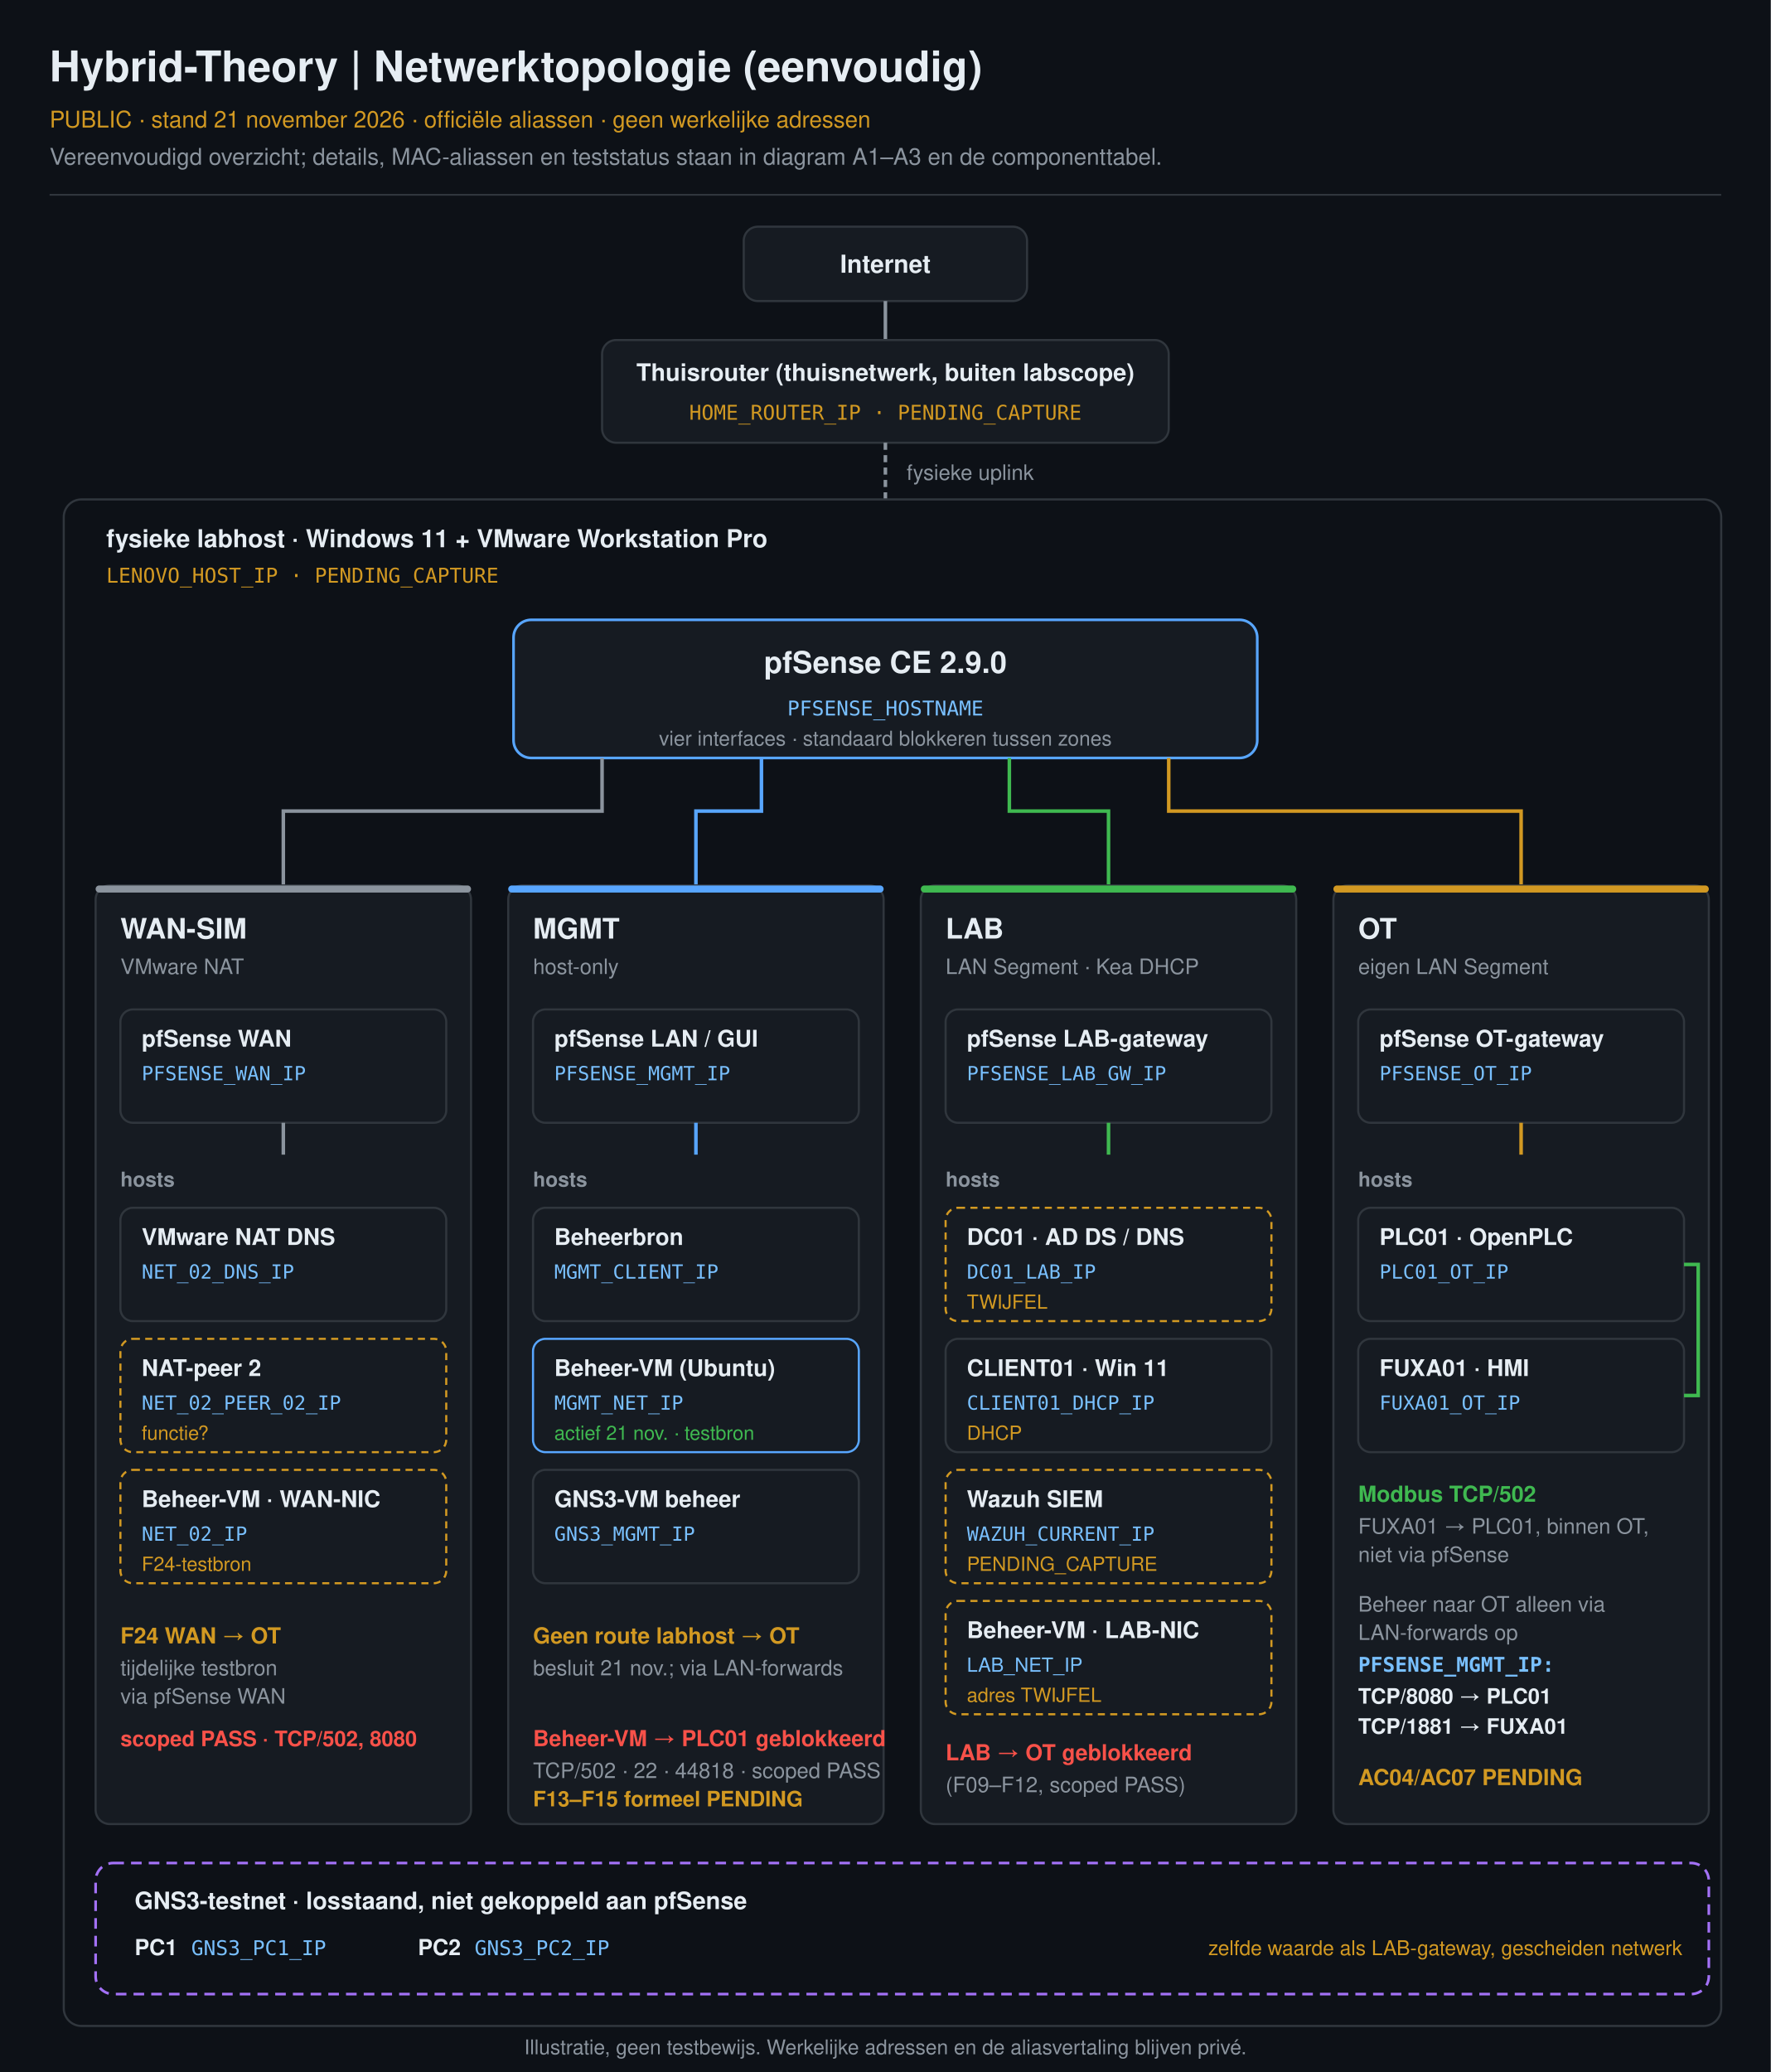
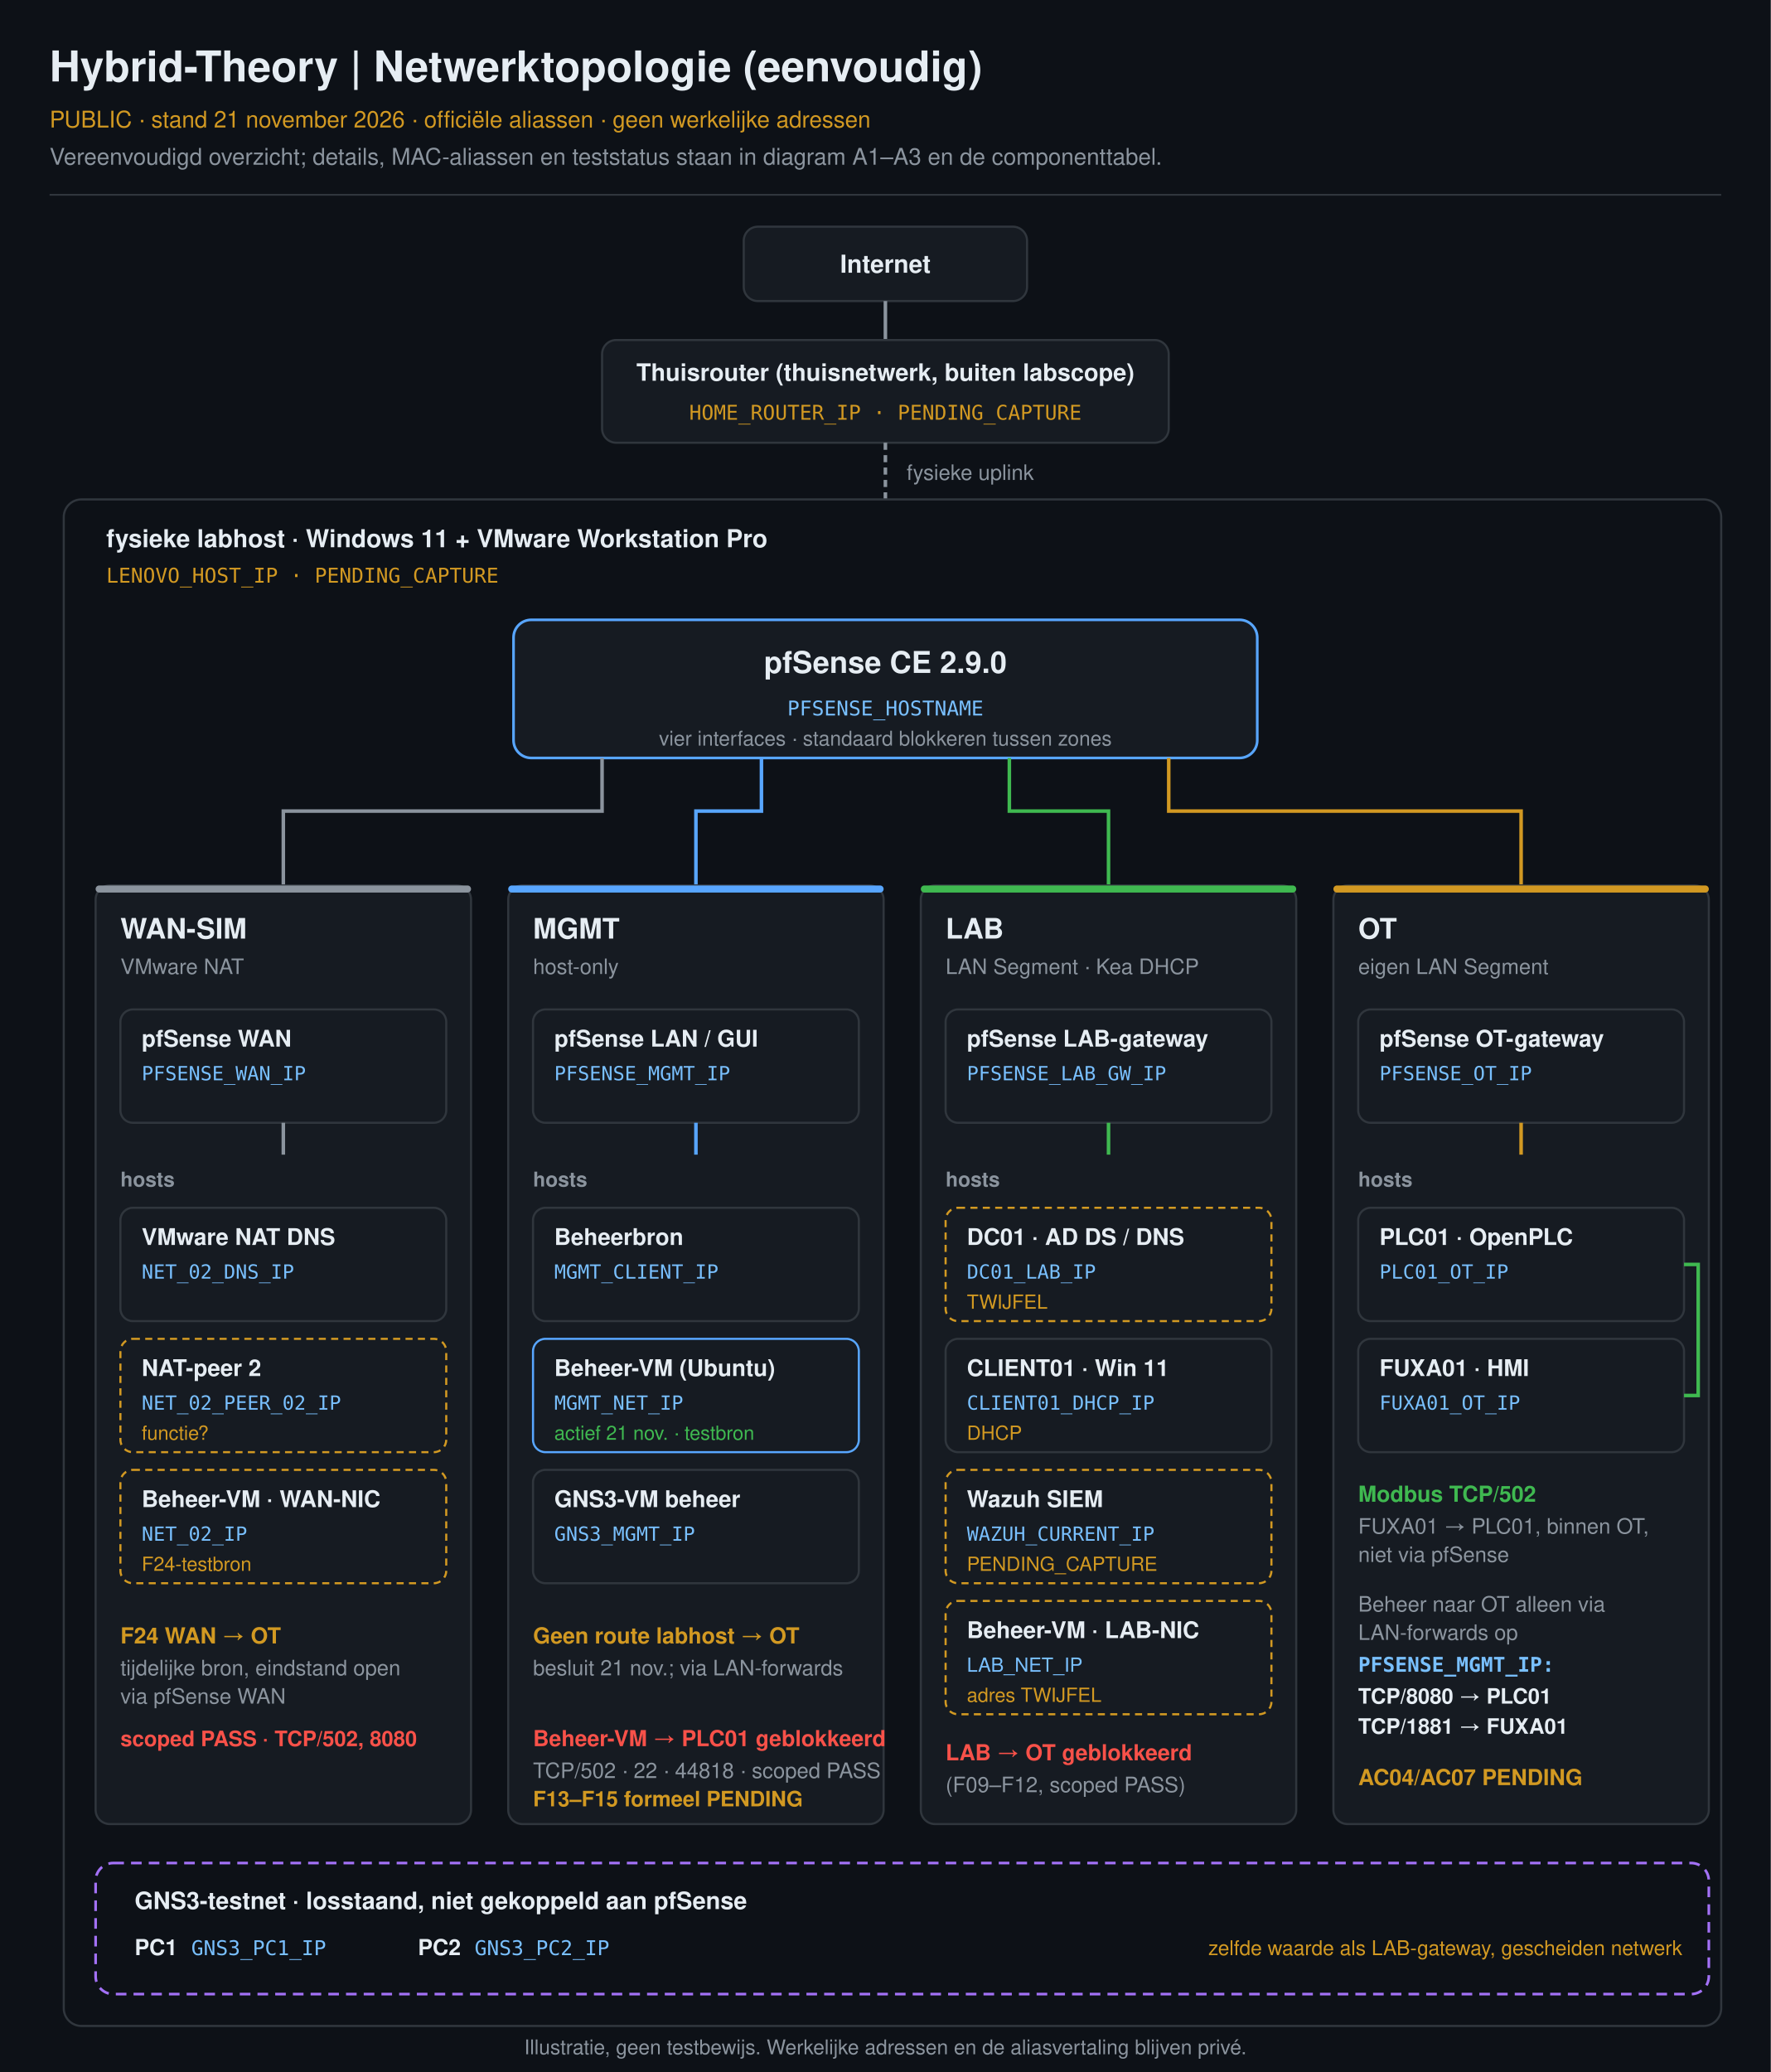
<svg xmlns="http://www.w3.org/2000/svg" viewBox="0 0 1000 1170" width="1000" height="1170" role="img" aria-labelledby="t d">
  <rect width="1000" height="1170" fill="#0d1117" />
  <text x="28" y="46" font-family="Segoe UI, Helvetica, Arial, sans-serif" font-size="24" font-weight="700" fill="#e6edf3" text-anchor="start">Hybrid-Theory | Netwerktopologie (eenvoudig)</text>
  <text x="28" y="72" font-family="Segoe UI, Helvetica, Arial, sans-serif" font-size="13" font-weight="400" fill="#d29922" text-anchor="start">PUBLIC · stand 21 november 2026 · officiële aliassen · geen werkelijke adressen</text>
  <text x="28" y="93" font-family="Segoe UI, Helvetica, Arial, sans-serif" font-size="13" font-weight="400" fill="#8b949e" text-anchor="start">Vereenvoudigd overzicht; details, MAC-aliassen en teststatus staan in diagram A1–A3 en de componenttabel.</text>
  <polyline points="28,110 972,110" fill="none" stroke="#30363d" stroke-width="1" />
  <rect x="420" y="128" width="160" height="42" rx="8" fill="#161b22" stroke="#30363d" stroke-width="1.2" />
  <text x="500" y="154" font-family="Segoe UI, Helvetica, Arial, sans-serif" font-size="14" font-weight="700" fill="#e6edf3" text-anchor="middle">Internet</text>
  <polyline points="500,170 500,192" fill="none" stroke="#8b949e" stroke-width="2" />
  <rect x="340" y="192" width="320" height="58" rx="8" fill="#161b22" stroke="#30363d" stroke-width="1.2" />
  <text x="500" y="215" font-family="Segoe UI, Helvetica, Arial, sans-serif" font-size="13.5" font-weight="700" fill="#e6edf3" text-anchor="middle">Thuisrouter (thuisnetwerk, buiten labscope)</text>
  <text x="500" y="237" font-family="Consolas, 'SFMono-Regular', Menlo, monospace" font-size="11.5" font-weight="400" fill="#d29922" text-anchor="middle">HOME_ROUTER_IP · PENDING_CAPTURE</text>
  <polyline points="500,250 500,282" fill="none" stroke="#8b949e" stroke-width="2" stroke-dasharray="4 3" />
  <text x="512" y="271" font-family="Segoe UI, Helvetica, Arial, sans-serif" font-size="12" font-weight="400" fill="#8b949e" text-anchor="start">fysieke uplink</text>
  <rect x="36" y="282" width="936" height="862" rx="10" fill="#0d1117" stroke="#30363d" stroke-width="1.2" />
  <text x="60" y="309" font-family="Segoe UI, Helvetica, Arial, sans-serif" font-size="14" font-weight="700" fill="#e6edf3" text-anchor="start">fysieke labhost · Windows 11 + VMware Workstation Pro</text>
  <text x="60" y="329" font-family="Consolas, 'SFMono-Regular', Menlo, monospace" font-size="11.5" font-weight="400" fill="#d29922" text-anchor="start">LENOVO_HOST_IP · PENDING_CAPTURE</text>
  <rect x="290" y="350" width="420" height="78" rx="10" fill="#161b22" stroke="#58a6ff" stroke-width="1.5" />
  <text x="500" y="380" font-family="Segoe UI, Helvetica, Arial, sans-serif" font-size="17" font-weight="700" fill="#e6edf3" text-anchor="middle">pfSense CE 2.9.0</text>
  <text x="500" y="404" font-family="Consolas, 'SFMono-Regular', Menlo, monospace" font-size="11.5" font-weight="400" fill="#79c0ff" text-anchor="middle">PFSENSE_HOSTNAME</text>
  <text x="500" y="421" font-family="Segoe UI, Helvetica, Arial, sans-serif" font-size="11.5" font-weight="400" fill="#8b949e" text-anchor="middle">vier interfaces · standaard blokkeren tussen zones</text>
  <polyline points="340,428 340,458 160.0,458 160.0,500" fill="none" stroke="#8b949e" stroke-width="2" />
  <polyline points="430,428 430,458 393.0,458 393.0,500" fill="none" stroke="#58a6ff" stroke-width="2" />
  <polyline points="570,428 570,458 626.0,458 626.0,500" fill="none" stroke="#3fb950" stroke-width="2" />
  <polyline points="660,428 660,458 859.0,458 859.0,500" fill="none" stroke="#d29922" stroke-width="2" />
  <rect x="54" y="500" width="212" height="530" rx="8" fill="#161b22" stroke="#30363d" stroke-width="1.2" />
  <rect x="54" y="500" width="212" height="4" rx="2" fill="#8b949e" />
  <text x="68" y="530" font-family="Segoe UI, Helvetica, Arial, sans-serif" font-size="16" font-weight="700" fill="#e6edf3" text-anchor="start">WAN-SIM</text>
  <text x="68" y="550" font-family="Segoe UI, Helvetica, Arial, sans-serif" font-size="12" font-weight="400" fill="#8b949e" text-anchor="start">VMware NAT</text>
  <rect x="287" y="500" width="212" height="530" rx="8" fill="#161b22" stroke="#30363d" stroke-width="1.2" />
  <rect x="287" y="500" width="212" height="4" rx="2" fill="#58a6ff" />
  <text x="301" y="530" font-family="Segoe UI, Helvetica, Arial, sans-serif" font-size="16" font-weight="700" fill="#e6edf3" text-anchor="start">MGMT</text>
  <text x="301" y="550" font-family="Segoe UI, Helvetica, Arial, sans-serif" font-size="12" font-weight="400" fill="#8b949e" text-anchor="start">host-only</text>
  <rect x="520" y="500" width="212" height="530" rx="8" fill="#161b22" stroke="#30363d" stroke-width="1.2" />
  <rect x="520" y="500" width="212" height="4" rx="2" fill="#3fb950" />
  <text x="534" y="530" font-family="Segoe UI, Helvetica, Arial, sans-serif" font-size="16" font-weight="700" fill="#e6edf3" text-anchor="start">LAB</text>
  <text x="534" y="550" font-family="Segoe UI, Helvetica, Arial, sans-serif" font-size="12" font-weight="400" fill="#8b949e" text-anchor="start">LAN Segment · Kea DHCP</text>
  <rect x="753" y="500" width="212" height="530" rx="8" fill="#161b22" stroke="#30363d" stroke-width="1.2" />
  <rect x="753" y="500" width="212" height="4" rx="2" fill="#d29922" />
  <text x="767" y="530" font-family="Segoe UI, Helvetica, Arial, sans-serif" font-size="16" font-weight="700" fill="#e6edf3" text-anchor="start">OT</text>
  <text x="767" y="550" font-family="Segoe UI, Helvetica, Arial, sans-serif" font-size="12" font-weight="400" fill="#8b949e" text-anchor="start">eigen LAN Segment</text>
  <rect x="68" y="570" width="184" height="64" rx="7" fill="#161b22" stroke="#30363d" stroke-width="1.2" />
  <text x="80" y="591" font-family="Segoe UI, Helvetica, Arial, sans-serif" font-size="13" font-weight="700" fill="#e6edf3" text-anchor="start">pfSense WAN</text>
  <text x="80" y="610" font-family="Consolas, 'SFMono-Regular', Menlo, monospace" font-size="11" font-weight="400" fill="#79c0ff" text-anchor="start">PFSENSE_WAN_IP</text>
  <polyline points="160.0,634 160.0,652" fill="none" stroke="#8b949e" stroke-width="2" />
  <text x="68" y="670" font-family="Segoe UI, Helvetica, Arial, sans-serif" font-size="11.5" font-weight="700" fill="#8b949e" text-anchor="start">hosts</text>
  <rect x="68" y="682" width="184" height="64" rx="7" fill="#161b22" stroke="#30363d" stroke-width="1.2" />
  <text x="80" y="703" font-family="Segoe UI, Helvetica, Arial, sans-serif" font-size="13" font-weight="700" fill="#e6edf3" text-anchor="start">VMware NAT DNS</text>
  <text x="80" y="722" font-family="Consolas, 'SFMono-Regular', Menlo, monospace" font-size="11" font-weight="400" fill="#79c0ff" text-anchor="start">NET_02_DNS_IP</text>
  <rect x="68" y="756" width="184" height="64" rx="7" fill="#161b22" stroke="#d29922" stroke-width="1.2" stroke-dasharray="4 3" />
  <text x="80" y="777" font-family="Segoe UI, Helvetica, Arial, sans-serif" font-size="13" font-weight="700" fill="#e6edf3" text-anchor="start">NAT-peer 2</text>
  <text x="80" y="796" font-family="Consolas, 'SFMono-Regular', Menlo, monospace" font-size="11" font-weight="400" fill="#79c0ff" text-anchor="start">NET_02_PEER_02_IP</text>
  <text x="80" y="813" font-family="Segoe UI, Helvetica, Arial, sans-serif" font-size="11" font-weight="400" fill="#d29922" text-anchor="start">functie?</text>
  <rect x="68" y="830" width="184" height="64" rx="7" fill="#161b22" stroke="#d29922" stroke-width="1.2" stroke-dasharray="4 3" />
  <text x="80" y="851" font-family="Segoe UI, Helvetica, Arial, sans-serif" font-size="13" font-weight="700" fill="#e6edf3" text-anchor="start">Beheer-VM · WAN-NIC</text>
  <text x="80" y="870" font-family="Consolas, 'SFMono-Regular', Menlo, monospace" font-size="11" font-weight="400" fill="#79c0ff" text-anchor="start">NET_02_IP</text>
  <text x="80" y="887" font-family="Segoe UI, Helvetica, Arial, sans-serif" font-size="11" font-weight="400" fill="#d29922" text-anchor="start">F24-testbron</text>
  <text x="68" y="928" font-family="Segoe UI, Helvetica, Arial, sans-serif" font-size="12.5" font-weight="700" fill="#d29922" text-anchor="start">F24 WAN → OT</text>
-   <text x="68" y="946" font-family="Segoe UI, Helvetica, Arial, sans-serif" font-size="12" font-weight="400" fill="#8b949e" text-anchor="start">tijdelijke testbron</text>
+   <text x="68" y="946" font-family="Segoe UI, Helvetica, Arial, sans-serif" font-size="12" font-weight="400" fill="#8b949e" text-anchor="start">tijdelijke bron, eindstand open</text>
  <text x="68" y="962" font-family="Segoe UI, Helvetica, Arial, sans-serif" font-size="12" font-weight="400" fill="#8b949e" text-anchor="start">via pfSense WAN</text>
  <text x="68" y="986" font-family="Segoe UI, Helvetica, Arial, sans-serif" font-size="12" font-weight="600" fill="#f85149" text-anchor="start">scoped PASS · TCP/502, 8080</text>
  <rect x="301" y="570" width="184" height="64" rx="7" fill="#161b22" stroke="#30363d" stroke-width="1.2" />
  <text x="313" y="591" font-family="Segoe UI, Helvetica, Arial, sans-serif" font-size="13" font-weight="700" fill="#e6edf3" text-anchor="start">pfSense LAN / GUI</text>
  <text x="313" y="610" font-family="Consolas, 'SFMono-Regular', Menlo, monospace" font-size="11" font-weight="400" fill="#79c0ff" text-anchor="start">PFSENSE_MGMT_IP</text>
  <polyline points="393.0,634 393.0,652" fill="none" stroke="#58a6ff" stroke-width="2" />
  <text x="301" y="670" font-family="Segoe UI, Helvetica, Arial, sans-serif" font-size="11.5" font-weight="700" fill="#8b949e" text-anchor="start">hosts</text>
  <rect x="301" y="682" width="184" height="64" rx="7" fill="#161b22" stroke="#30363d" stroke-width="1.2" />
  <text x="313" y="703" font-family="Segoe UI, Helvetica, Arial, sans-serif" font-size="13" font-weight="700" fill="#e6edf3" text-anchor="start">Beheerbron</text>
  <text x="313" y="722" font-family="Consolas, 'SFMono-Regular', Menlo, monospace" font-size="11" font-weight="400" fill="#79c0ff" text-anchor="start">MGMT_CLIENT_IP</text>
  <rect x="301" y="756" width="184" height="64" rx="7" fill="#161b22" stroke="#58a6ff" stroke-width="1.2" />
  <text x="313" y="777" font-family="Segoe UI, Helvetica, Arial, sans-serif" font-size="13" font-weight="700" fill="#e6edf3" text-anchor="start">Beheer-VM (Ubuntu)</text>
  <text x="313" y="796" font-family="Consolas, 'SFMono-Regular', Menlo, monospace" font-size="11" font-weight="400" fill="#79c0ff" text-anchor="start">MGMT_NET_IP</text>
  <text x="313" y="813" font-family="Segoe UI, Helvetica, Arial, sans-serif" font-size="11" font-weight="400" fill="#3fb950" text-anchor="start">actief 21 nov. · testbron</text>
  <rect x="301" y="830" width="184" height="64" rx="7" fill="#161b22" stroke="#30363d" stroke-width="1.2" />
  <text x="313" y="851" font-family="Segoe UI, Helvetica, Arial, sans-serif" font-size="13" font-weight="700" fill="#e6edf3" text-anchor="start">GNS3-VM beheer</text>
  <text x="313" y="870" font-family="Consolas, 'SFMono-Regular', Menlo, monospace" font-size="11" font-weight="400" fill="#79c0ff" text-anchor="start">GNS3_MGMT_IP</text>
  <rect x="534" y="570" width="184" height="64" rx="7" fill="#161b22" stroke="#30363d" stroke-width="1.2" />
  <text x="546" y="591" font-family="Segoe UI, Helvetica, Arial, sans-serif" font-size="13" font-weight="700" fill="#e6edf3" text-anchor="start">pfSense LAB-gateway</text>
  <text x="546" y="610" font-family="Consolas, 'SFMono-Regular', Menlo, monospace" font-size="11" font-weight="400" fill="#79c0ff" text-anchor="start">PFSENSE_LAB_GW_IP</text>
  <polyline points="626.0,634 626.0,652" fill="none" stroke="#3fb950" stroke-width="2" />
  <text x="534" y="670" font-family="Segoe UI, Helvetica, Arial, sans-serif" font-size="11.5" font-weight="700" fill="#8b949e" text-anchor="start">hosts</text>
  <rect x="534" y="682" width="184" height="64" rx="7" fill="#161b22" stroke="#d29922" stroke-width="1.2" stroke-dasharray="4 3" />
  <text x="546" y="703" font-family="Segoe UI, Helvetica, Arial, sans-serif" font-size="13" font-weight="700" fill="#e6edf3" text-anchor="start">DC01 · AD DS / DNS</text>
  <text x="546" y="722" font-family="Consolas, 'SFMono-Regular', Menlo, monospace" font-size="11" font-weight="400" fill="#79c0ff" text-anchor="start">DC01_LAB_IP</text>
  <text x="546" y="739" font-family="Segoe UI, Helvetica, Arial, sans-serif" font-size="11" font-weight="400" fill="#d29922" text-anchor="start">TWIJFEL</text>
  <rect x="534" y="756" width="184" height="64" rx="7" fill="#161b22" stroke="#30363d" stroke-width="1.2" />
  <text x="546" y="777" font-family="Segoe UI, Helvetica, Arial, sans-serif" font-size="13" font-weight="700" fill="#e6edf3" text-anchor="start">CLIENT01 · Win 11</text>
  <text x="546" y="796" font-family="Consolas, 'SFMono-Regular', Menlo, monospace" font-size="11" font-weight="400" fill="#79c0ff" text-anchor="start">CLIENT01_DHCP_IP</text>
  <text x="546" y="813" font-family="Segoe UI, Helvetica, Arial, sans-serif" font-size="11" font-weight="400" fill="#d29922" text-anchor="start">DHCP</text>
  <rect x="534" y="830" width="184" height="64" rx="7" fill="#161b22" stroke="#d29922" stroke-width="1.2" stroke-dasharray="4 3" />
  <text x="546" y="851" font-family="Segoe UI, Helvetica, Arial, sans-serif" font-size="13" font-weight="700" fill="#e6edf3" text-anchor="start">Wazuh SIEM</text>
  <text x="546" y="870" font-family="Consolas, 'SFMono-Regular', Menlo, monospace" font-size="11" font-weight="400" fill="#79c0ff" text-anchor="start">WAZUH_CURRENT_IP</text>
  <text x="546" y="887" font-family="Segoe UI, Helvetica, Arial, sans-serif" font-size="11" font-weight="400" fill="#d29922" text-anchor="start">PENDING_CAPTURE</text>
  <rect x="767" y="570" width="184" height="64" rx="7" fill="#161b22" stroke="#30363d" stroke-width="1.2" />
  <text x="779" y="591" font-family="Segoe UI, Helvetica, Arial, sans-serif" font-size="13" font-weight="700" fill="#e6edf3" text-anchor="start">pfSense OT-gateway</text>
  <text x="779" y="610" font-family="Consolas, 'SFMono-Regular', Menlo, monospace" font-size="11" font-weight="400" fill="#79c0ff" text-anchor="start">PFSENSE_OT_IP</text>
  <polyline points="859.0,634 859.0,652" fill="none" stroke="#d29922" stroke-width="2" />
  <text x="767" y="670" font-family="Segoe UI, Helvetica, Arial, sans-serif" font-size="11.5" font-weight="700" fill="#8b949e" text-anchor="start">hosts</text>
  <rect x="767" y="682" width="184" height="64" rx="7" fill="#161b22" stroke="#30363d" stroke-width="1.2" />
  <text x="779" y="703" font-family="Segoe UI, Helvetica, Arial, sans-serif" font-size="13" font-weight="700" fill="#e6edf3" text-anchor="start">PLC01 · OpenPLC</text>
  <text x="779" y="722" font-family="Consolas, 'SFMono-Regular', Menlo, monospace" font-size="11" font-weight="400" fill="#79c0ff" text-anchor="start">PLC01_OT_IP</text>
  <rect x="767" y="756" width="184" height="64" rx="7" fill="#161b22" stroke="#30363d" stroke-width="1.2" />
  <text x="779" y="777" font-family="Segoe UI, Helvetica, Arial, sans-serif" font-size="13" font-weight="700" fill="#e6edf3" text-anchor="start">FUXA01 · HMI</text>
  <text x="779" y="796" font-family="Consolas, 'SFMono-Regular', Menlo, monospace" font-size="11" font-weight="400" fill="#79c0ff" text-anchor="start">FUXA01_OT_IP</text>
  <polyline points="951,714 959,714 959,788 951,788" fill="none" stroke="#3fb950" stroke-width="2" />
  <text x="301" y="928" font-family="Segoe UI, Helvetica, Arial, sans-serif" font-size="12.5" font-weight="700" fill="#d29922" text-anchor="start">Geen route labhost → OT</text>
  <text x="301" y="946" font-family="Segoe UI, Helvetica, Arial, sans-serif" font-size="12" font-weight="400" fill="#8b949e" text-anchor="start">besluit 21 nov.; via LAN-forwards</text>
  <text x="301" y="986" font-family="Segoe UI, Helvetica, Arial, sans-serif" font-size="12.5" font-weight="700" fill="#f85149" text-anchor="start">Beheer-VM → PLC01 geblokkeerd</text>
  <text x="301" y="1004" font-family="Segoe UI, Helvetica, Arial, sans-serif" font-size="12" font-weight="400" fill="#8b949e" text-anchor="start">TCP/502 · 22 · 44818 · scoped PASS</text>
  <text x="301" y="1020" font-family="Segoe UI, Helvetica, Arial, sans-serif" font-size="12" font-weight="600" fill="#d29922" text-anchor="start">F13–F15 formeel PENDING</text>
  <rect x="534" y="904" width="184" height="64" rx="7" fill="#161b22" stroke="#d29922" stroke-width="1.2" stroke-dasharray="4 3" />
  <text x="546" y="925" font-family="Segoe UI, Helvetica, Arial, sans-serif" font-size="13" font-weight="700" fill="#e6edf3" text-anchor="start">Beheer-VM · LAB-NIC</text>
  <text x="546" y="944" font-family="Segoe UI, Helvetica, Arial, sans-serif" font-size="11" font-weight="400" fill="#79c0ff" text-anchor="start">LAB_NET_IP</text>
  <text x="546" y="961" font-family="Segoe UI, Helvetica, Arial, sans-serif" font-size="11" font-weight="400" fill="#d29922" text-anchor="start">adres TWIJFEL</text>
  <text x="534" y="994" font-family="Segoe UI, Helvetica, Arial, sans-serif" font-size="12.5" font-weight="700" fill="#f85149" text-anchor="start">LAB → OT geblokkeerd</text>
  <text x="534" y="1012" font-family="Segoe UI, Helvetica, Arial, sans-serif" font-size="12" font-weight="400" fill="#8b949e" text-anchor="start">(F09–F12, scoped PASS)</text>
  <text x="767" y="848" font-family="Segoe UI, Helvetica, Arial, sans-serif" font-size="12.5" font-weight="700" fill="#3fb950" text-anchor="start">Modbus TCP/502</text>
  <text x="767" y="866" font-family="Segoe UI, Helvetica, Arial, sans-serif" font-size="12" font-weight="400" fill="#8b949e" text-anchor="start">FUXA01 → PLC01, binnen OT,</text>
  <text x="767" y="882" font-family="Segoe UI, Helvetica, Arial, sans-serif" font-size="12" font-weight="400" fill="#8b949e" text-anchor="start">niet via pfSense</text>
  <text x="767" y="910" font-family="Segoe UI, Helvetica, Arial, sans-serif" font-size="12" font-weight="400" fill="#8b949e" text-anchor="start">Beheer naar OT alleen via</text>
  <text x="767" y="926" font-family="Segoe UI, Helvetica, Arial, sans-serif" font-size="12" font-weight="400" fill="#8b949e" text-anchor="start">LAN-forwards op</text>
  <text x="767" y="944" font-family="Consolas, 'SFMono-Regular', Menlo, monospace" font-size="11.5" font-weight="700" fill="#79c0ff" text-anchor="start">PFSENSE_MGMT_IP:</text>
  <text x="767" y="962" font-family="Segoe UI, Helvetica, Arial, sans-serif" font-size="12" font-weight="700" fill="#e6edf3" text-anchor="start">TCP/8080 → PLC01</text>
  <text x="767" y="979" font-family="Segoe UI, Helvetica, Arial, sans-serif" font-size="12" font-weight="700" fill="#e6edf3" text-anchor="start">TCP/1881 → FUXA01</text>
  <text x="767" y="1008" font-family="Segoe UI, Helvetica, Arial, sans-serif" font-size="12.5" font-weight="700" fill="#d29922" text-anchor="start">AC04/AC07 PENDING</text>
  <rect x="54" y="1052" width="911" height="74" rx="10" fill="#0d1117" stroke="#a371f7" stroke-width="1.5" stroke-dasharray="6 4" />
  <text x="76" y="1078" font-family="Segoe UI, Helvetica, Arial, sans-serif" font-size="13.5" font-weight="700" fill="#e6edf3" text-anchor="start">GNS3-testnet · losstaand, niet gekoppeld aan pfSense</text>
  <text x="76" y="1104" font-family="Segoe UI, Helvetica, Arial, sans-serif" font-size="12.5" font-weight="700" fill="#e6edf3" text-anchor="start">PC1</text>
  <text x="108" y="1104" font-family="Consolas, 'SFMono-Regular', Menlo, monospace" font-size="11.5" font-weight="400" fill="#79c0ff" text-anchor="start">GNS3_PC1_IP</text>
  <text x="236" y="1104" font-family="Segoe UI, Helvetica, Arial, sans-serif" font-size="12.5" font-weight="700" fill="#e6edf3" text-anchor="start">PC2</text>
  <text x="268" y="1104" font-family="Consolas, 'SFMono-Regular', Menlo, monospace" font-size="11.5" font-weight="400" fill="#79c0ff" text-anchor="start">GNS3_PC2_IP</text>
  <text x="950" y="1104" font-family="Segoe UI, Helvetica, Arial, sans-serif" font-size="11.5" font-weight="400" fill="#d29922" text-anchor="end">zelfde waarde als LAB-gateway, gescheiden netwerk</text>
  <text x="500" y="1160" font-family="Segoe UI, Helvetica, Arial, sans-serif" font-size="11.5" font-weight="400" fill="#8b949e" text-anchor="middle">Illustratie, geen testbewijs. Werkelijke adressen en de aliasvertaling blijven privé.</text>
</svg>
